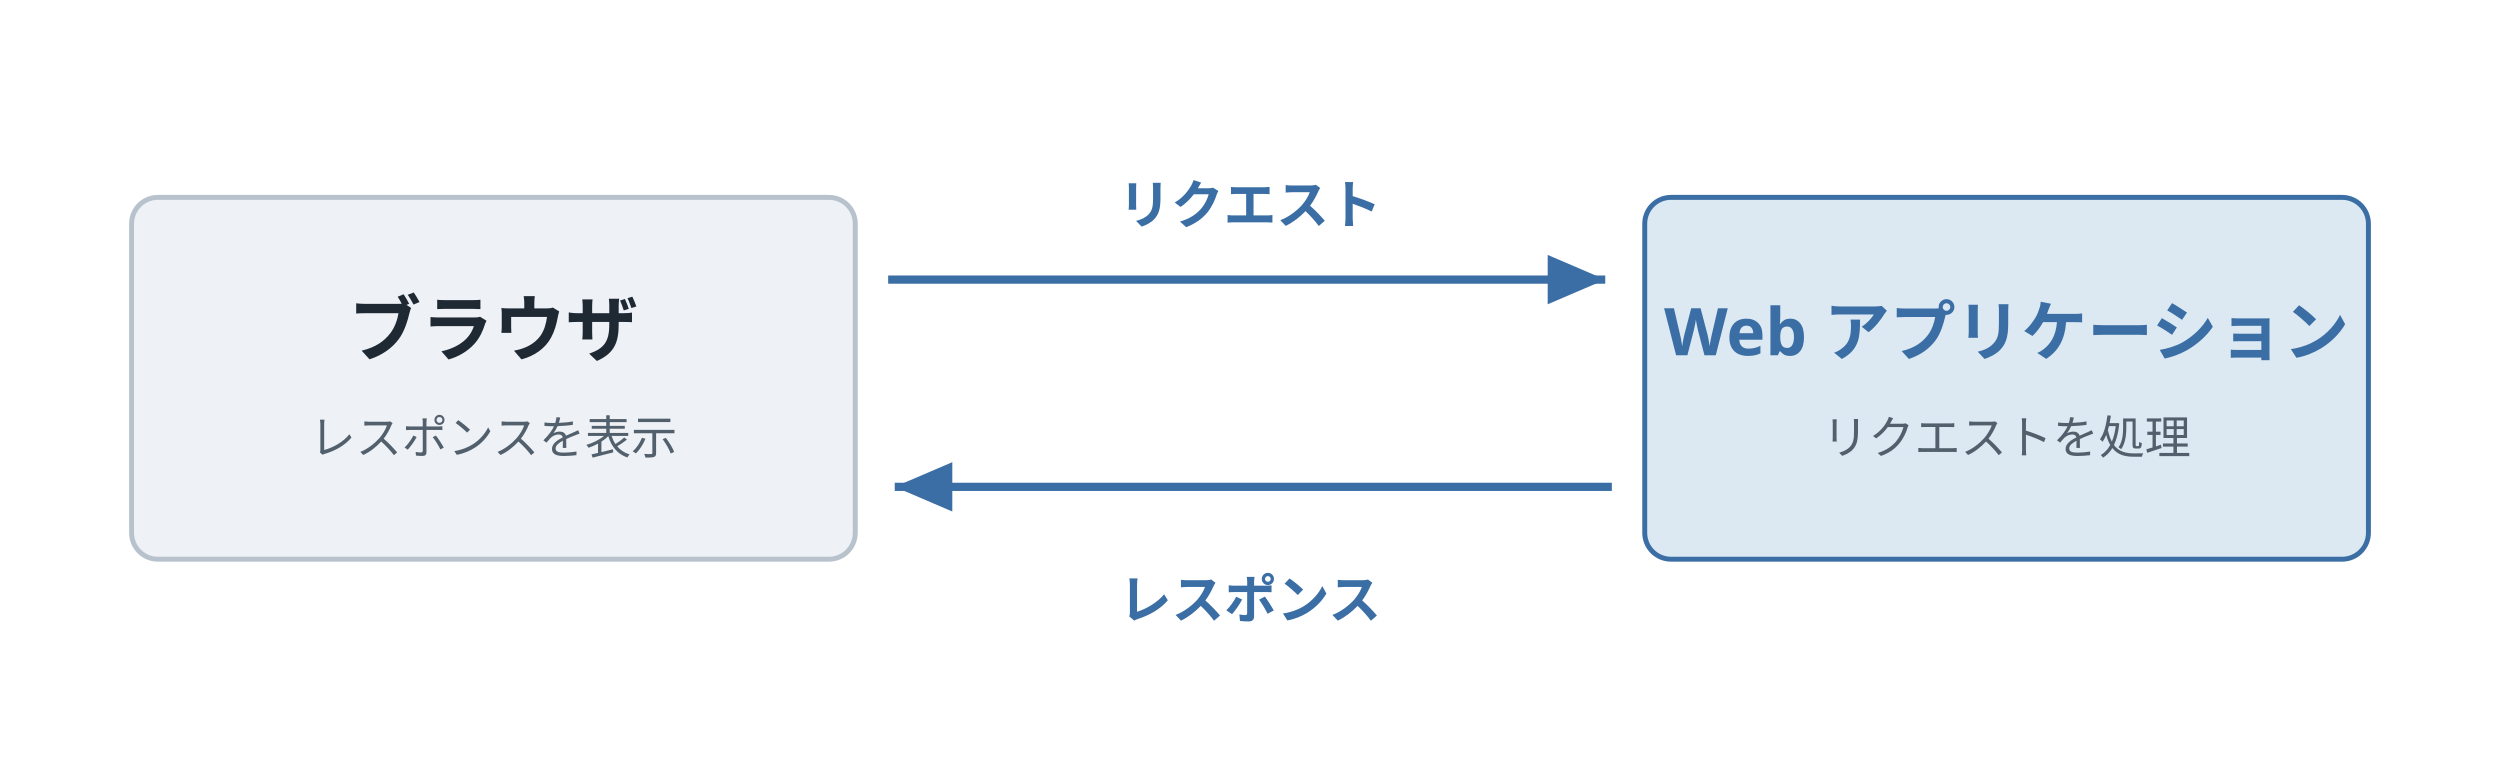
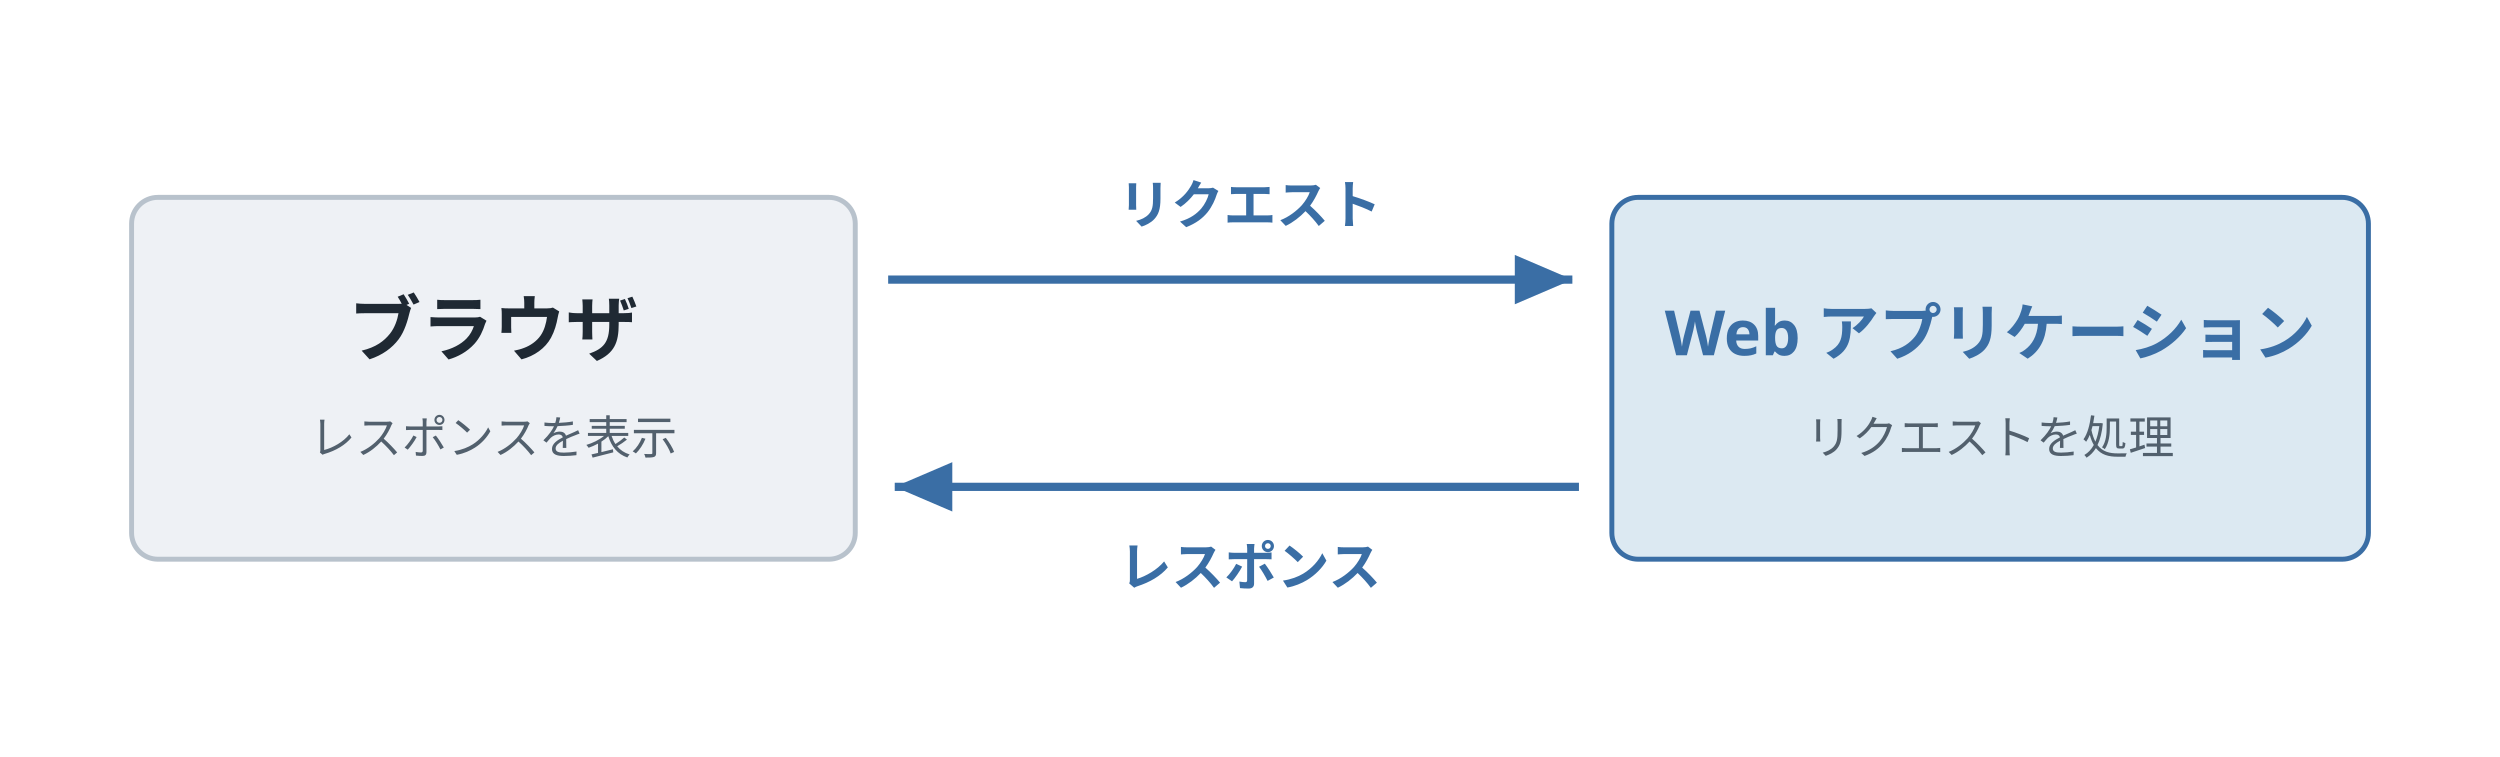
<svg xmlns="http://www.w3.org/2000/svg" viewBox="0 0 760 230" font-family="sans-serif" role="img" aria-label="ブラウザが Web アプリケーションへリクエストを送り、Web アプリケーションがブラウザへレスポンスを返す往復">
  <defs>
    <marker id="arrow" markerWidth="10" markerHeight="10" refX="7" refY="3" orient="auto">
      <path d="M0,0 L7,3 L0,6 Z" fill="#3a6ea5" />
    </marker>
  </defs>
  <rect x="40" y="60" width="220" height="110" rx="8" fill="#eef1f5" stroke="#b8c2cc" stroke-width="1.5" />
  <text x="150" y="108" text-anchor="middle" font-size="22" font-weight="bold" fill="#1f2933">ブラウザ</text>
  <text x="150" y="138" text-anchor="middle" font-size="14" font-weight="normal" fill="#52606d">レスポンスを表示</text>
-   <rect x="500" y="60" width="220" height="110" rx="8" fill="#dce9f2" stroke="#3a6ea5" stroke-width="1.5" />
-   <text x="610" y="108" text-anchor="middle" font-size="20" font-weight="bold" fill="#3a6ea5">Web アプリケーション</text>
-   <text x="610" y="138" text-anchor="middle" font-size="14" font-weight="normal" fill="#52606d">リクエストを処理</text>
-   <line x1="270" y1="85" x2="488" y2="85" stroke="#3a6ea5" stroke-width="2.5" marker-end="url(#arrow)" />
+   <rect x="490" y="60" width="230" height="110" rx="8" fill="#dce9f2" stroke="#3a6ea5" stroke-width="1.5" />
+   <text x="605" y="108" text-anchor="middle" font-size="19" font-weight="bold" fill="#3a6ea5">Web アプリケーション</text>
+   <text x="605" y="138" text-anchor="middle" font-size="14" font-weight="normal" fill="#52606d">リクエストを処理</text>
+   <line x1="270" y1="85" x2="478" y2="85" stroke="#3a6ea5" stroke-width="2.5" marker-end="url(#arrow)" />
  <text x="380" y="68" text-anchor="middle" font-size="16" font-weight="bold" fill="#3a6ea5">リクエスト</text>
-   <line x1="490" y1="148" x2="272" y2="148" stroke="#3a6ea5" stroke-width="2.5" marker-end="url(#arrow)" />
-   <text x="380" y="188" text-anchor="middle" font-size="16" font-weight="bold" fill="#3a6ea5">レスポンス</text>
+   <line x1="480" y1="148" x2="272" y2="148" stroke="#3a6ea5" stroke-width="2.5" marker-end="url(#arrow)" />
+   <text x="380" y="178" text-anchor="middle" font-size="16" font-weight="bold" fill="#3a6ea5">レスポンス</text>
</svg>
